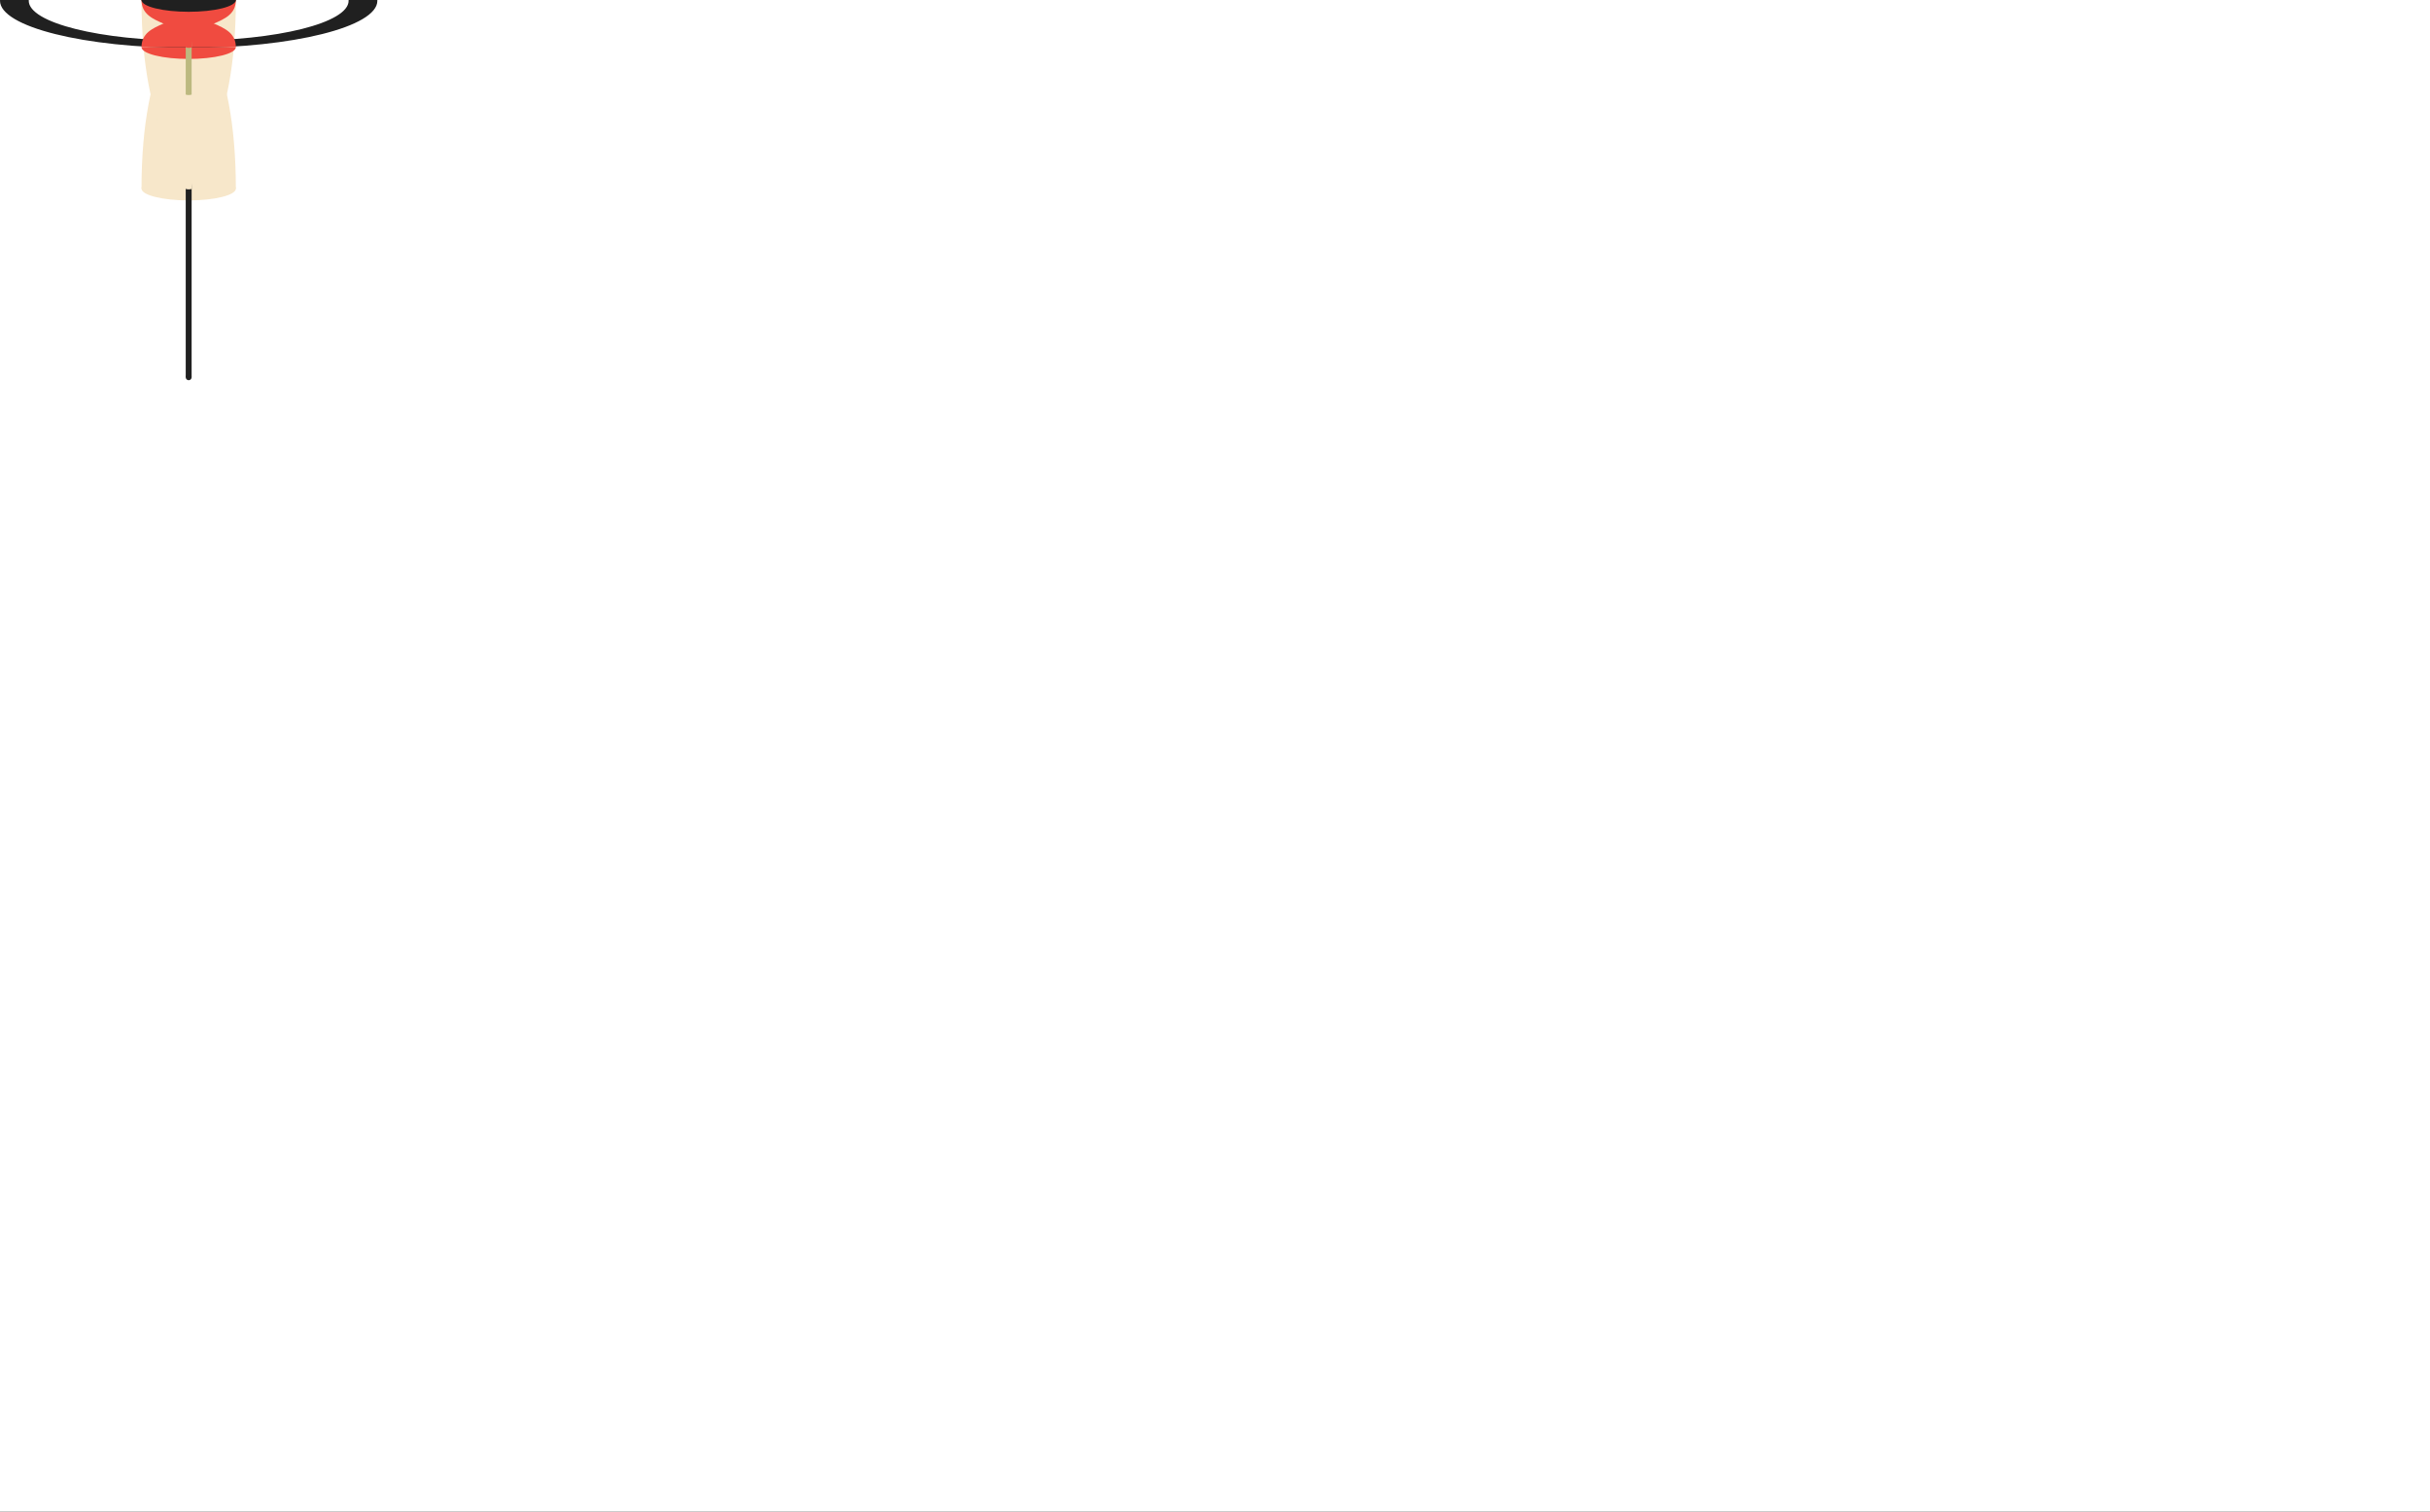
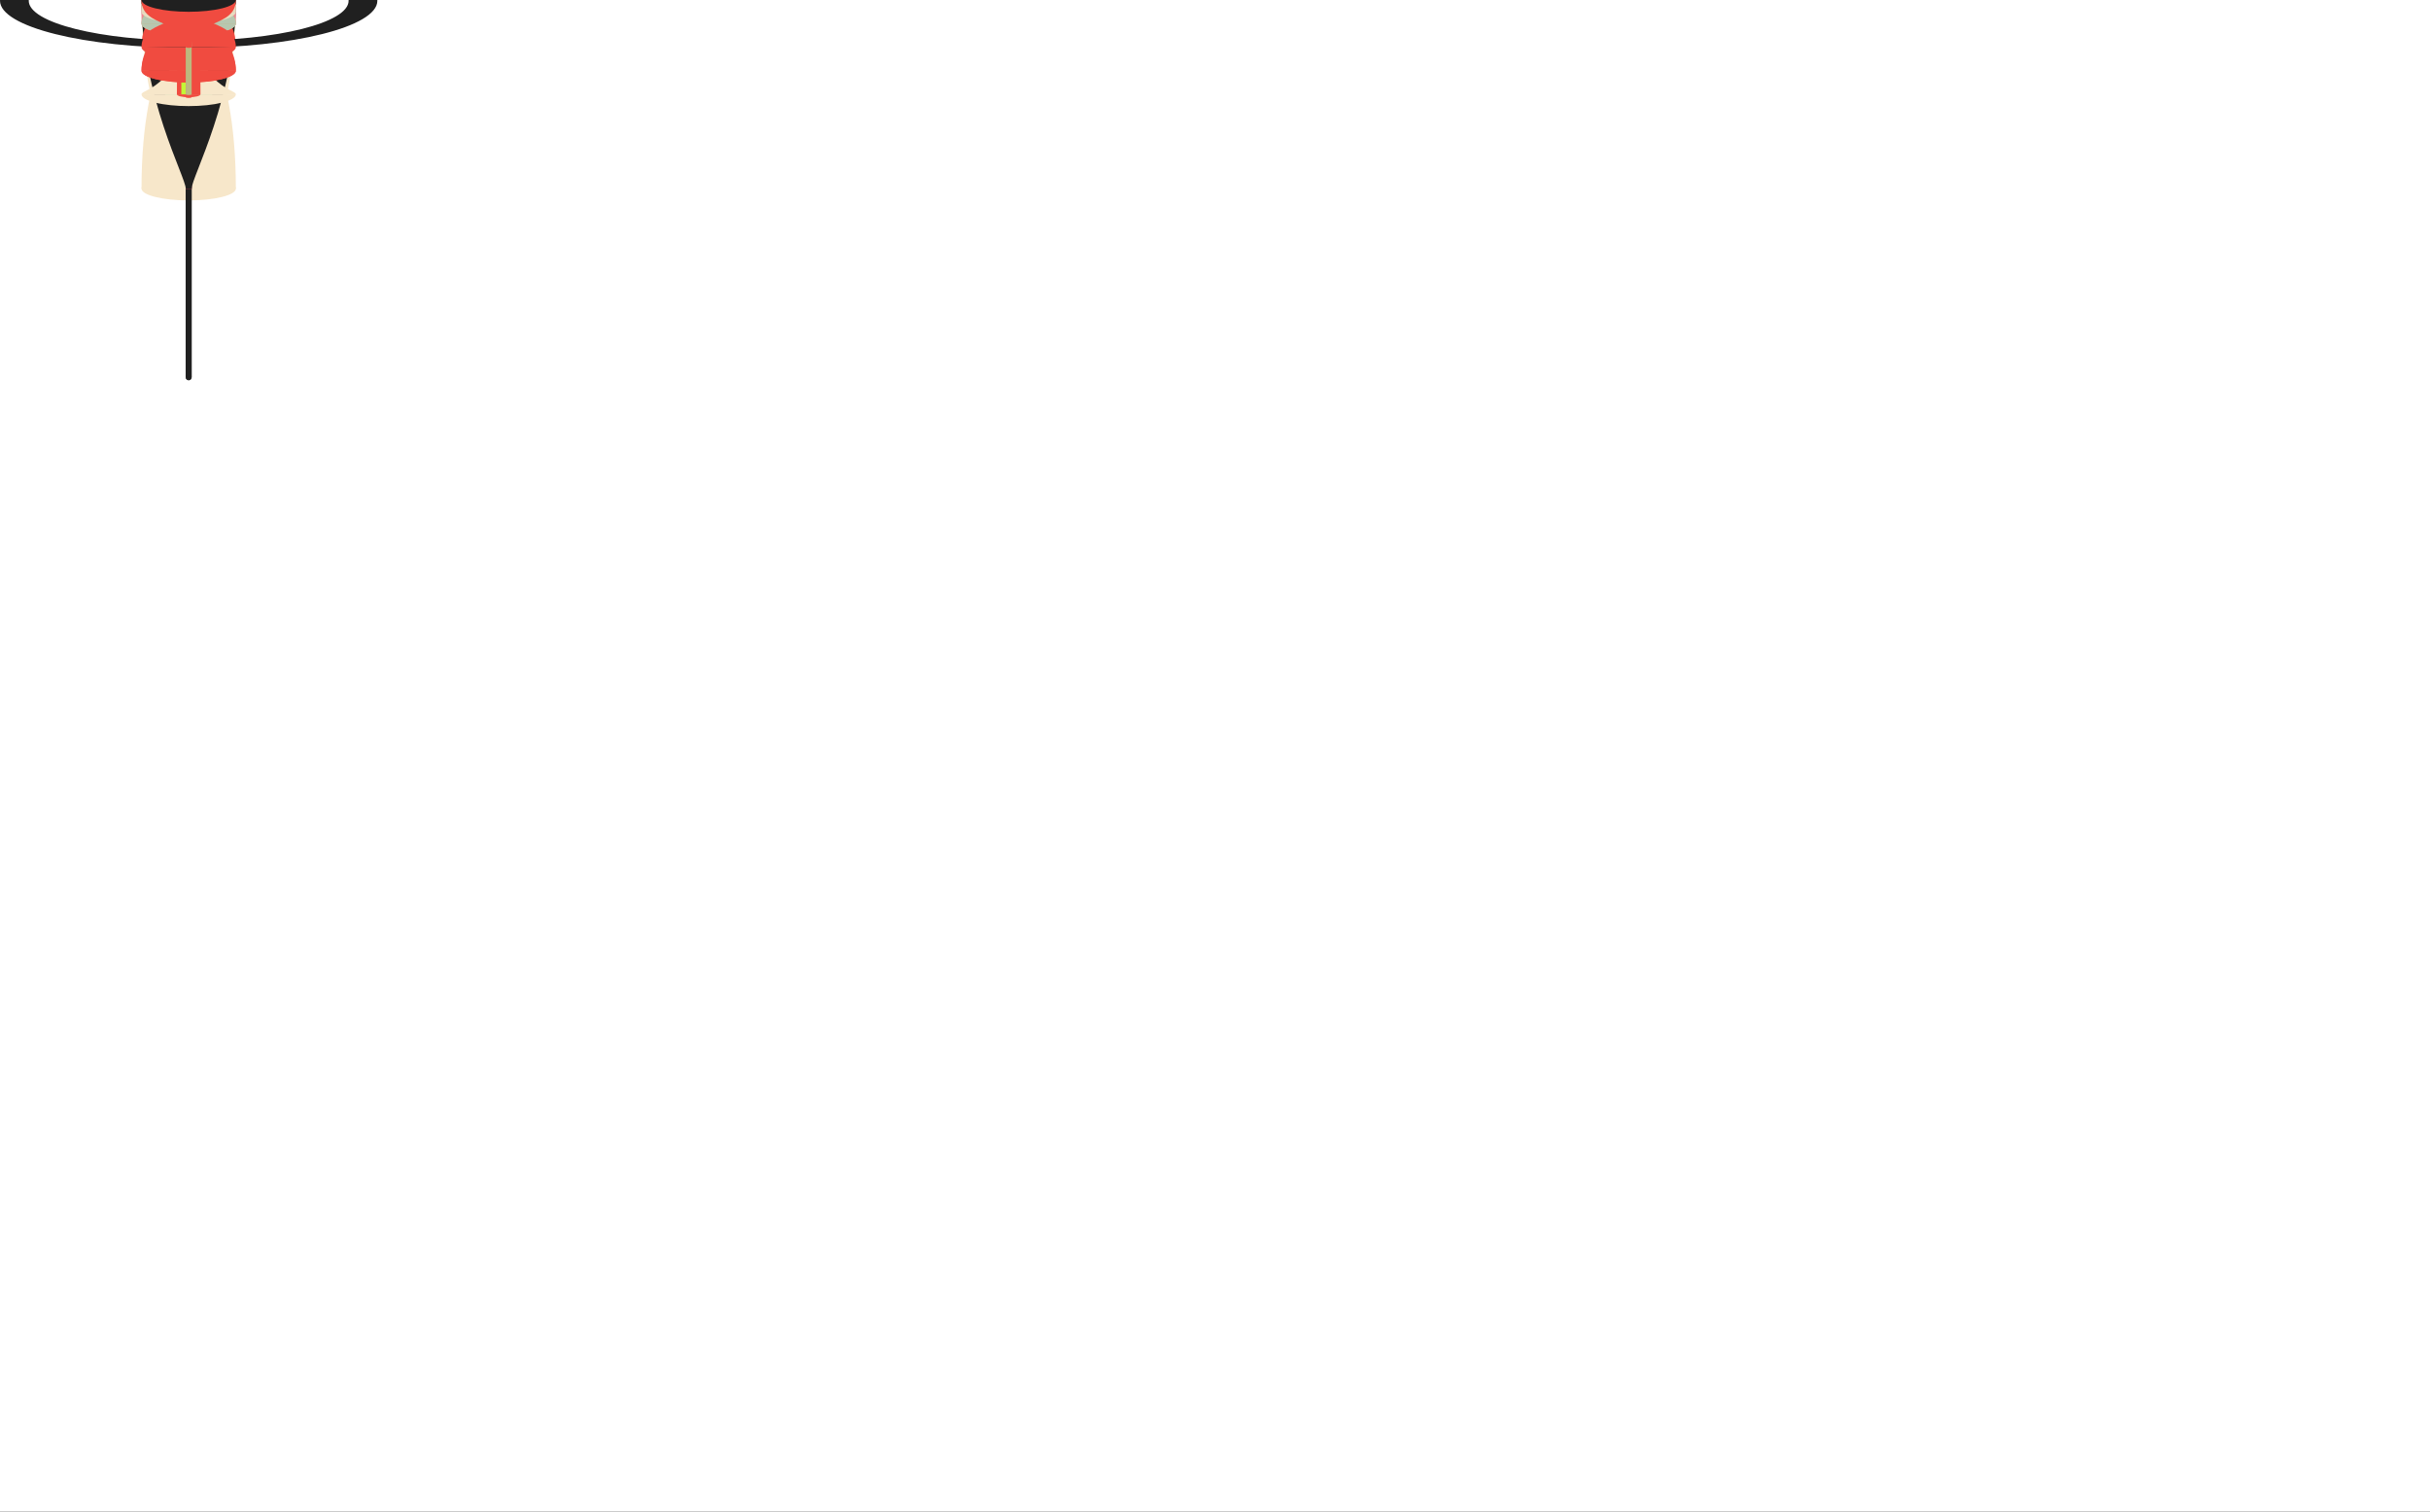
<svg xmlns="http://www.w3.org/2000/svg" width="3297" height="2051" viewBox="0 0 3297 2051" fill="none">
  <rect width="3297" height="2051" fill="black" />
  <g id="floatParts" clip-path="url(#clip0)">
    <rect width="3297" height="2051" fill="white" />
    <g id="p-256-8-128">
      <path id="Vector 15" d="M192 256C192 72.258 252 28.16 252 0H260C260 25.6 320 72.258 320 256H192Z" fill="#F7E7CA" />
      <ellipse id="Ellipse 29" rx="64" ry="16" transform="matrix(1 0 0 -1 256 256)" fill="#F7E7CA" />
      <ellipse id="Ellipse 30" rx="4" ry="1" transform="matrix(1 0 0 -1 256 0)" fill="#202020" />
    </g>
    <g id="p-512-8-">
      <rect id="Rectangle 24" x="252" width="8" height="512" fill="#202020" />
      <circle id="Ellipse 31" cx="256" cy="512" r="4" fill="#202020" />
      <ellipse id="Ellipse 32" cx="256" rx="4" ry="1" fill="#F04B40" />
    </g>
    <g id="p-256-128-8">
      <ellipse id="Ellipse 30_2" cx="256" cy="256" rx="4" ry="1" fill="#F7E7CA" />
      <path id="Vector 15_2" d="M192 0C192 183.742 252 227.84 252 256H260C260 230.4 320 183.742 320 0H192Z" fill="#F7E7CA" />
      <ellipse id="Ellipse 29_2" cx="256" rx="64" ry="16" fill="#202020" />
    </g>
+     <g id="p-512-8-0">
+       <rect id="Rectangle 28" x="252" y="6.10352e-05" width="8" height="512" fill="#202020" />
+       <path id="Ellipse 36" d="M260 6.10352e-05C260 -0.265 259.579 -0.52 258.828 -0.707C258.078 -0.895 257.061 -1 256 -1C254.939 -1 253.922 -0.895 253.172 -0.707C252.421 -0.52 252 -0.265 252 6.08563e-05L260 6.10352e-05Z" fill="#202020" />
+       <path id="Ellipse 42" d="M252 512C252 513.061 252.421 514.078 253.172 514.828C253.922 515.579 254.939 516 256 516C257.061 516 258.078 515.579 258.828 514.828C259.579 514.078 260 513.061 260 512L252 512Z" fill="#202020" />
+     </g>
+     <g id="p-256-8-0">
+       <rect id="Rectangle 27" x="252" y="6.10352e-05" width="8" height="256" fill="#202020" />
+       <path id="Ellipse 35" d="M260 6.10352e-05C260 -0.265 259.579 -0.52 258.828 -0.707C258.078 -0.895 257.061 -1 256 -1C254.939 -1 253.922 -0.895 253.172 -0.707C252.421 -0.52 252 -0.265 252 6.08563e-05L260 6.10352e-05Z" fill="#202020" />
+       <path id="Ellipse 41" d="M252 256C252 257.061 252.421 258.078 253.172 258.828C253.922 259.579 254.939 260 256 260C257.061 260 258.078 259.579 258.828 258.828C259.579 258.078 260 257.061 260 256L252 256Z" fill="#202020" />
+     </g>
+     <g id="p-256-8-8">
+       <path id="Ellipse 83" d="M260 256C260 256.265 259.579 256.52 258.828 256.707C258.078 256.895 257.061 257 256 257C254.939 257 253.922 256.895 253.172 256.707C252.421 256.52 252 256.265 252 256L260 256Z" fill="#FC4465" />
+       <path id="Ellipse 82" d="M252 6.03358e-05C252 -0.265 252.421 -0.52 253.172 -0.707C253.922 -0.895 254.939 -1 256 -1C257.061 -1 258.078 -0.895 258.828 -0.707C259.579 -0.52 260 -0.265 260 6.08842e-05L252 6.03358e-05Z" fill="#FC4465" />
+       <rect id="Rectangle 51" x="252" y="6.10352e-05" width="8" height="256" fill="#FC4465" />
+     </g>
+     <g id="P-256-128-8">
+       <path id="Ellipse 64" d="M192 2.74648e-05C192 -4.243 198.743 -8.313 210.745 -11.314C222.748 -14.314 239.026 -16 256 -16C272.974 -16 289.253 -14.314 301.255 -11.314C313.257 -8.313 320 -4.243 320 5.86192e-05L192 2.74648e-05Z" fill="#202020" />
+       <path id="Ellipse 65" d="M260 256C260 256.265 259.579 256.52 258.828 256.707C258.078 256.895 257.061 257 256 257C254.939 257 253.922 256.895 253.172 256.707C252.421 256.52 252 256.265 252 256L260 256Z" fill="#202020" />
+       <path id="Vector 17" d="M320 3.05176e-05C320 132 260 240 260 256L252 256C252 240 192 132.5 192 -3.05277e-06L320 3.05176e-05Z" fill="#202020" />
+     </g>
+     <g id="p-128-128-32">
+       <path id="Ellipse 80" d="M192 7.22253e-05C192 -4.243 198.743 -8.313 210.745 -11.314C222.747 -14.314 239.026 -16 256 -16C272.974 -16 289.252 -14.314 301.255 -11.314C313.257 -8.313 320 -4.243 320 5.86192e-05L192 7.22253e-05Z" fill="#B7C7B0" />
+       <path id="Ellipse 81" d="M272 128C272 129.061 270.314 130.078 267.314 130.828C264.313 131.579 260.243 132 256 132C251.757 132 247.687 131.579 244.686 130.828C241.686 130.078 240 129.061 240 128L272 128Z" fill="#B7C7B0" />
+       <path id="Vector 21" d="M272 128C272 96 320 48 320 4.57764e-05L192 5.69665e-05C192 48 240 96 240 128L272 128Z" fill="#B7C7B0" />
+     </g>
+     <g id="p-128-128-8">
+       <path id="Ellipse 81_2" d="M260 128C260 128.265 259.579 128.52 258.828 128.707C258.078 128.895 257.061 129 256 129C254.939 129 253.922 128.895 253.172 128.707C252.421 128.52 252 128.265 252 128L260 128Z" fill="#F7E7CA" />
+       <path id="Ellipse 80_2" d="M192 4.9845e-05C192 -4.243 198.743 -8.313 210.745 -11.314C222.747 -14.314 239.026 -16 256 -16C272.974 -16 289.253 -14.314 301.255 -11.314C313.257 -8.313 320 -4.243 320 5.86192e-05L192 4.9845e-05Z" fill="#F7E7CA" />
+       <path id="Vector 3" d="M192 6.10352e-05C192 58.641 252 82.207 252 128H260C260 82.207 320 59.271 320 6.10352e-05H192Z" fill="#F7E7CA" />
+     </g>
+     <g id="p-128-64-32">
+       <path id="Ellipse 70" d="M224 5.54401e-05C224 -2.122 227.371 -4.157 233.373 -5.657C239.374 -7.157 247.513 -8 256 -8C264.487 -8 272.626 -7.157 278.627 -5.657C284.629 -4.157 288 -2.122 288 5.98272e-05L224 5.54401e-05Z" fill="#6FCF97" />
+       <path id="Ellipse 81_3" d="M272 128C272 129.061 270.314 130.078 267.314 130.828C264.313 131.579 260.243 132 256 132C251.757 132 247.687 131.579 244.686 130.828C241.686 130.078 240 129.061 240 128L272 128Z" fill="#6FCF97" />
+       <path id="Vector 20" d="M264 68C264 100 272 112 272 128L240 128C240 112 248 100 248 68C248 36 224 16 224 2.49225e-05L288 3.05176e-05C288 16 264 36 264 68Z" fill="#6FCF97" />
+     </g>
+     <g id="p-128-32-64">
+       <path id="Ellipse 70_2" d="M288 128C288 130.122 284.629 132.157 278.627 133.657C272.626 135.157 264.487 136 256 136C247.513 136 239.374 135.157 233.373 133.657C227.371 132.157 224 130.122 224 128L288 128Z" fill="#6FCF97" />
+       <path id="Ellipse 81_4" d="M240 5.82376e-05C240 -1.061 241.686 -2.078 244.686 -2.828C247.687 -3.579 251.757 -4 256 -4C260.243 -4 264.313 -3.579 267.314 -2.828C270.314 -2.078 272 -1.061 272 6.04312e-05L240 5.82376e-05Z" fill="#6FCF97" />
+       <path id="Vector 20_2" d="M248 60C248 28 240 16 240 6.10352e-05H272C272 16 264 28 264 60C264 92 288 112 288 128H224C224 112 248 92 248 60Z" fill="#6FCF97" />
+     </g>
+     <g id="p-64-64-8">
+       <path id="Ellipse 81_5" d="M260 64C260 64.265 259.579 64.52 258.828 64.707C258.078 64.895 257.061 65 256 65C254.939 65 253.922 64.895 253.172 64.707C252.421 64.52 252 64.265 252 64L260 64Z" fill="#F04B40" />
+       <path id="Ellipse 80_3" d="M224 5.54401e-05C224 -2.122 227.371 -4.157 233.373 -5.657C239.374 -7.157 247.513 -8 256 -8C264.487 -8 272.626 -7.157 278.627 -5.657C284.629 -4.157 288 -2.122 288 5.98272e-05L224 5.54401e-05Z" fill="#F04B40" />
+       <path id="Vector 19" d="M252 64C252 32 224 56 224 6.10352e-05H288C288 56 260 32 260 64H252Z" fill="#F04B40" />
+     </g>
+     <g id="p-128-32-8">
+       <path id="Ellipse 81_6" d="M260 128C260 128.265 259.579 128.52 258.828 128.707C258.078 128.895 257.061 129 256 129C254.939 129 253.922 128.895 253.172 128.707C252.421 128.52 252 128.265 252 128L260 128Z" fill="#F04B40" />
+       <path id="Ellipse 80_4" d="M240 5.82376e-05C240 -1.061 241.686 -2.078 244.686 -2.828C247.687 -3.579 251.757 -4 256 -4C260.243 -4 264.313 -3.579 267.314 -2.828C270.314 -2.078 272 -1.061 272 6.04312e-05L240 5.82376e-05Z" fill="#F04B40" />
+       <path id="Vector 19_2" d="M252 128C252 64 240 128 240 6.10352e-05H272C272 128 260 64 260 128H252Z" fill="#F04B40" />
+     </g>
+     <g id="p-128-8-128">
+       <path id="Ellipse 64_2" d="M320 128C320 132.244 313.257 136.313 301.255 139.314C289.253 142.314 272.974 144 256 144C239.026 144 222.747 142.314 210.745 139.314C198.743 136.313 192 132.244 192 128L320 128Z" fill="#F7E7CA" />
+       <path id="Ellipse 65_2" d="M252 6.03358e-05C252 -0.265 252.421 -0.52 253.172 -0.707C253.922 -0.895 254.939 -1 256 -1C257.061 -1 258.078 -0.895 258.828 -0.707C259.579 -0.52 260 -0.265 260 6.08842e-05L252 6.03358e-05Z" fill="#F7E7CA" />
+       <path id="Vector 17_2" d="M192 128C192 120 252 120 252 6.10352e-05H260C260 120 320 120 320 128H192Z" fill="#F7E7CA" />
+     </g>
+     <g id="p-128-8-32">
+       <path id="Ellipse 82_2" d="M252 6.03358e-05C252 -0.265 252.421 -0.52 253.172 -0.707C253.922 -0.895 254.939 -1 256 -1C257.061 -1 258.078 -0.895 258.828 -0.707C259.579 -0.52 260 -0.265 260 6.08842e-05L252 6.03358e-05Z" fill="#F04B40" />
+       <path id="Ellipse 83_2" d="M272 128C272 129.061 270.314 130.078 267.314 130.828C264.313 131.579 260.243 132 256 132C251.757 132 247.687 131.579 244.686 130.828C241.686 130.078 240 129.061 240 128L272 128Z" fill="#F04B40" />
+       <path id="Vector 20_3" d="M260 5.99861e-05C260 64 272 6.10352e-05 272 128L240 128C240 5.82376e-05 252 64 252 5.92867e-05L260 5.99861e-05Z" fill="#F04B40" />
+     </g>
+     <g id="p-128-8-8">
+       <path id="Ellipse 80_5" d="M252 6.03358e-05C252 -0.265 252.421 -0.52 253.172 -0.707C253.922 -0.895 254.939 -1 256 -1C257.061 -1 258.078 -0.895 258.828 -0.707C259.579 -0.52 260 -0.265 260 6.08842e-05L252 6.03358e-05Z" fill="#C4F536" />
+       <rect id="Rectangle 10" x="246" y="6.10352e-05" width="8" height="128" fill="#C4F536" />
+       <path id="Ellipse 75" d="M260 128C260 128.265 259.579 128.52 258.828 128.707C258.078 128.895 257.061 129 256 129C254.939 129 253.922 128.895 253.172 128.707C252.421 128.52 252 128.265 252 128L260 128Z" fill="#C4F536" />
+     </g>
+     <g id="p-32-128-64">
+       <path id="Ellipse 81_7" d="M288 64C288 66.122 284.629 68.157 278.627 69.657C272.626 71.157 264.487 72 256 72C247.513 72 239.374 71.157 233.373 69.657C227.371 68.157 224 66.122 224 64L288 64Z" fill="#BCB97F" />
+       <path id="Ellipse 80_6" d="M192 4.9845e-05C192 -4.243 198.743 -8.313 210.745 -11.314C222.747 -14.314 239.026 -16 256 -16C272.974 -16 289.253 -14.314 301.255 -11.314C313.257 -8.313 320 -4.243 320 5.86192e-05L192 4.9845e-05Z" fill="#BCB97F" />
+       <path id="Vector 21_2" d="M288 64C288 44.8 320 44.8 320 7.24792e-05L192 6.12891e-05C192 44.8 224 44.8 224 64L288 64Z" fill="#BCB97F" />
+     </g>
+     <g id="p-64-64-32">
+       <path id="Ellipse 81_8" d="M272 64C272 65.061 270.314 66.078 267.314 66.829C264.313 67.579 260.243 68 256 68C251.757 68 247.687 67.579 244.686 66.829C241.686 66.078 240 65.061 240 64L272 64Z" fill="#F2994A" />
+       <path id="Ellipse 80_7" d="M224 5.54401e-05C224 -2.122 227.371 -4.157 233.373 -5.657C239.374 -7.157 247.513 -8 256 -8C264.487 -8 272.626 -7.157 278.627 -5.657C284.629 -4.157 288 -2.122 288 5.98272e-05L224 5.54401e-05Z" fill="#F2994A" />
+       <path id="Vector 23" d="M288 6.10352e-05L272 64H240L224 6.10352e-05H288Z" fill="#F2994A" />
+     </g>
+     <g id="p-64-32-32">
+       <path id="Ellipse 80_8" d="M272 64C272 65.061 270.314 66.078 267.314 66.829C264.313 67.579 260.243 68 256 68C251.757 68 247.687 67.579 244.686 66.829C241.686 66.078 240 65.061 240 64L272 64Z" fill="#187169" />
+       <path id="Ellipse 81_9" d="M240 5.82376e-05C240 -1.061 241.686 -2.078 244.686 -2.828C247.687 -3.579 251.757 -4 256 -4C260.243 -4 264.313 -3.579 267.314 -2.828C270.314 -2.078 272 -1.061 272 6.04312e-05L240 5.82376e-05Z" fill="#187169" />
+       <rect id="Rectangle 45" x="240" y="6.10352e-05" width="32" height="64" fill="#187169" />
+     </g>
+     <g id="p-64-8-32">
+       <path id="Ellipse 81_10" d="M272 64C272 65.061 270.314 66.078 267.314 66.829C264.313 67.579 260.243 68 256 68C251.757 68 247.687 67.579 244.686 66.829C241.686 66.078 240 65.061 240 64L272 64Z" fill="#F7E7CA" />
+       <path id="Ellipse 80_9" d="M252 6.03358e-05C252 -0.265 252.421 -0.52 253.172 -0.707C253.922 -0.895 254.939 -1 256 -1C257.061 -1 258.078 -0.895 258.828 -0.707C259.579 -0.52 260 -0.265 260 6.08842e-05L252 6.03358e-05Z" fill="#F7E7CA" />
+       <path id="Vector 22" d="M240 64C240 32 252 32 252 6.10352e-05H260C260 32 272 32 272 64H240Z" fill="#F7E7CA" />
+     </g>
+     <g id="p-62-128-8">
+       <path id="Ellipse 50" d="M192 4.9845e-05C192 -4.243 198.743 -8.313 210.745 -11.314C222.747 -14.314 239.026 -16 256 -16C272.974 -16 289.253 -14.314 301.255 -11.314C313.257 -8.313 320 -4.243 320 5.86192e-05L192 4.9845e-05Z" fill="#E0E0E0" />
+       <path id="Ellipse 51" d="M192 4.9845e-05C192 8.405 193.655 16.727 196.872 24.492C200.088 32.257 204.802 39.312 210.745 45.255C216.688 51.198 223.743 55.912 231.508 59.128C239.273 62.345 247.595 64 256 64C264.405 64 272.727 62.345 280.492 59.128C288.257 55.912 295.312 51.198 301.255 45.255C307.198 39.312 311.912 32.257 315.128 24.492C318.345 16.727 320 8.405 320 5.34058e-05L192 4.9845e-05Z" fill="#E0E0E0" />
+       <g id="284">
+         <ellipse id="Ellipse 2" rx="4" ry="1" transform="matrix(-1 -8.74228e-08 -8.74228e-08 1 256 62.0001)" fill="#E0E0E0" />
+       </g>
+     </g>
+     <g id="p-62-8-128">
+       <path id="Ellipse 2_2" d="M320 62C320 66.243 313.257 70.313 301.255 73.314C289.253 76.314 272.974 78 256 78C239.026 78 222.747 76.314 210.745 73.314C198.743 70.313 192 66.243 192 62L320 62Z" fill="#F04B40" />
+       <path id="Ellipse 49" d="M320 62C320 53.596 318.345 45.273 315.128 37.508C311.912 29.744 307.198 22.688 301.255 16.745C295.312 10.802 288.257 6.088 280.492 2.872C272.727 -0.345 264.405 -2 256 -2C247.595 -2 239.273 -0.345 231.508 2.872C223.743 6.088 216.688 10.802 210.745 16.745C204.802 22.688 200.088 29.744 196.872 37.508C193.655 45.273 192 53.596 192 62L320 62Z" fill="#F04B40" />
+       <g id="269">
+         <ellipse id="Ellipse 2_3" rx="4" ry="1" transform="matrix(1 0 0 -1 256 6.10352e-05)" fill="#F04B40" />
+       </g>
+     </g>
+     <g id="p-32-256-256">
+       <path id="Ellipse 81_11" d="M320 32C320 36.243 313.257 40.313 301.255 43.314C289.253 46.314 272.974 48 256 48C239.026 48 222.747 46.314 210.745 43.314C198.743 40.313 192 36.243 192 32L320 32Z" fill="#EF8996" />
+       <path id="Ellipse 80_10" d="M192 4.9845e-05C192 -4.243 198.743 -8.313 210.745 -11.314C222.747 -14.314 239.026 -16 256 -16C272.974 -16 289.253 -14.314 301.255 -11.314C313.257 -8.313 320 -4.243 320 5.86192e-05L192 4.9845e-05Z" fill="#EF8996" />
+       <rect id="Rectangle 48" x="192" y="6.10352e-05" width="128" height="32" fill="#EF8996" />
+     </g>
+     <g id="p-32-64-128">
+       <path id="Ellipse 81_12" d="M224 5.54401e-05C224 -2.122 227.371 -4.157 233.373 -5.657C239.374 -7.157 247.513 -8 256 -8C264.487 -8 272.626 -7.157 278.627 -5.657C284.629 -4.157 288 -2.122 288 5.98272e-05L224 5.54401e-05Z" fill="#BCB97F" />
+       <path id="Ellipse 80_11" d="M320 32C320 36.243 313.257 40.313 301.255 43.314C289.253 46.314 272.974 48 256 48C239.026 48 222.747 46.314 210.745 43.314C198.743 40.313 192 36.243 192 32L320 32Z" fill="#BCB97F" />
+       <path id="Vector 21_3" d="M224 6.10352e-05C224 9.6 192 9.6 192 32H320C320 9.6 288 9.6 288 6.10352e-05H224Z" fill="#BCB97F" />
+     </g>
+     <g id="p-32-64-64">
+       <path id="Ellipse 82_3" d="M288 32C288 34.122 284.629 36.157 278.627 37.657C272.626 39.157 264.487 40 256 40C247.513 40 239.374 39.157 233.373 37.657C227.371 36.157 224 34.122 224 32L288 32Z" fill="#EBAC5B" />
+       <path id="Ellipse 80_12" d="M224 5.54401e-05C224 -2.122 227.371 -4.157 233.373 -5.657C239.374 -7.157 247.513 -8 256 -8C264.487 -8 272.626 -7.157 278.627 -5.657C284.629 -4.157 288 -2.122 288 5.98272e-05L224 5.54401e-05Z" fill="#EBAC5B" />
+       <rect id="Rectangle 50" x="224" y="6.10352e-05" width="64" height="32" fill="#EBAC5B" />
+     </g>
+     <g id="p-32-32-128">
+       <path id="Ellipse 80_13" d="M320 32C320 36.243 313.257 40.313 301.255 43.314C289.253 46.314 272.974 48 256 48C239.026 48 222.747 46.314 210.745 43.314C198.743 40.313 192 36.243 192 32L320 32Z" fill="#B7C7B0" />
+       <path id="Ellipse 81_13" d="M240 5.82376e-05C240 -1.061 241.686 -2.078 244.686 -2.828C247.687 -3.579 251.757 -4 256 -4C260.243 -4 264.313 -3.579 267.314 -2.828C270.314 -2.078 272 -1.061 272 6.04312e-05L240 5.82376e-05Z" fill="#B7C7B0" />
+       <path id="Vector 21_4" d="M240 6.10352e-05C240 16 192 6 192 32H320C320 6 272 16 272 6.10352e-05H240Z" fill="#B7C7B0" />
+     </g>
+     <g id="p-32-32-32">
+       <path id="Ellipse 80_14" d="M272 32C272 33.061 270.314 34.078 267.314 34.828C264.313 35.579 260.243 36 256 36C251.757 36 247.687 35.579 244.686 34.828C241.686 34.078 240 33.061 240 32L272 32Z" fill="#8E4D3C" />
+       <path id="Ellipse 81_14" d="M240 5.82376e-05C240 -1.061 241.686 -2.078 244.686 -2.828C247.687 -3.579 251.757 -4 256 -4C260.243 -4 264.313 -3.579 267.314 -2.828C270.314 -2.078 272 -1.061 272 6.04312e-05L240 5.82376e-05Z" fill="#8E4D3C" />
+       <rect id="Rectangle 46" x="240" y="6.10352e-05" width="32" height="32" fill="#8E4D3C" />
+     </g>
+     <g id="p-32-8-64">
+       <path id="Ellipse 81_15" d="M288 32C288 34.122 284.629 36.157 278.627 37.657C272.626 39.157 264.487 40 256 40C247.513 40 239.374 39.157 233.373 37.657C227.371 36.157 224 34.122 224 32L288 32Z" fill="#F04B40" />
+       <path id="Ellipse 80_15" d="M252 6.03358e-05C252 -0.265 252.421 -0.52 253.172 -0.707C253.922 -0.895 254.939 -1 256 -1C257.061 -1 258.078 -0.895 258.828 -0.707C259.579 -0.52 260 -0.265 260 6.08842e-05L252 6.03358e-05Z" fill="#F04B40" />
+       <path id="Vector 8" d="M224 32C224 16.906 252 9.057 251.999 6.10352e-05H259.999C259.999 9.057 288 16.906 288 32H224Z" fill="#F04B40" />
+     </g>
+     <g id="p-16-256-256">
+       <path id="Ellipse 82_4" d="M320 16C320 20.244 313.257 24.313 301.255 27.314C289.253 30.314 272.974 32 256 32C239.026 32 222.747 30.314 210.745 27.314C198.743 24.313 192 20.244 192 16L320 16Z" fill="#E6DDC0" />
+       <path id="Ellipse 83_3" d="M192 4.9845e-05C192 -4.243 198.743 -8.313 210.745 -11.314C222.747 -14.314 239.026 -16 256 -16C272.974 -16 289.253 -14.314 301.255 -11.314C313.257 -8.313 320 -4.243 320 5.86192e-05L192 4.9845e-05Z" fill="#E6DDC0" />
+       <rect id="Rectangle 49" x="192" y="6.10352e-05" width="128" height="16" fill="#E6DDC0" />
+     </g>
+     <g id="p-16-64-64">
+       <path id="Ellipse 73" d="M288 16C288 18.122 284.629 20.157 278.627 21.657C272.626 23.157 264.487 24 256 24C247.513 24 239.374 23.157 233.373 21.657C227.371 20.157 224 18.122 224 16L288 16Z" fill="#C4F536" />
+       <path id="Ellipse 80_16" d="M224 5.54401e-05C224 -2.122 227.371 -4.157 233.373 -5.657C239.374 -7.157 247.513 -8 256 -8C264.487 -8 272.626 -7.157 278.627 -5.657C284.629 -4.157 288 -2.122 288 5.98272e-05L224 5.54401e-05Z" fill="#C4F536" />
+       <rect id="Rectangle 47" x="224" y="6.10352e-05" width="64" height="16" fill="#C4F536" />
+     </g>
+     <g id="p-16-0-32">
+       <path id="Ellipse 69" d="M272 16C272 11.757 270.314 7.687 267.314 4.686C264.313 1.686 260.243 6.13555e-05 256 6.10352e-05C251.757 6.07148e-05 247.687 1.686 244.686 4.686C241.686 7.687 240 11.757 240 16L272 16Z" fill="#F04B40" />
+       <path id="Ellipse 71" d="M272 16C272 17.061 270.314 18.078 267.314 18.828C264.313 19.579 260.243 20 256 20C251.757 20 247.687 19.579 244.686 18.828C241.686 18.078 240 17.061 240 16L272 16Z" fill="#F04B40" />
+     </g>
+     <g id="p-4-128-128">
+       <rect id="Rectangle 33" x="192" y="6.10352e-05" width="128" height="4" fill="#202020" />
+       <path id="Ellipse 59" d="M320 4C320 8.244 313.257 12.313 301.255 15.314C289.253 18.314 272.974 20 256 20C239.026 20 222.747 18.314 210.745 15.314C198.743 12.313 192 8.244 192 4L320 4Z" fill="#202020" />
+       <path id="Ellipse 60" d="M192 4.9845e-05C192 -4.243 198.743 -8.313 210.745 -11.314C222.747 -14.314 239.026 -16 256 -16C272.974 -16 289.253 -14.314 301.255 -11.314C313.257 -8.313 320 -4.243 320 5.86192e-05L192 4.9845e-05Z" fill="#202020" />
+     </g>
+     <g id="p-4-64-64">
+       <path id="Ellipse 68" d="M288 4C288 6.122 284.629 8.157 278.627 9.657C272.626 11.157 264.487 12 256 12C247.513 12 239.374 11.157 233.373 9.657C227.371 8.157 224 6.122 224 4L288 4Z" fill="#202020" />
+       <path id="Ellipse 67" d="M224 5.54401e-05C224 -2.122 227.371 -4.157 233.373 -5.657C239.374 -7.157 247.513 -8 256 -8C264.487 -8 272.626 -7.157 278.627 -5.657C284.629 -4.157 288 -2.122 288 5.98272e-05L224 5.54401e-05Z" fill="#202020" />
+       <rect id="Rectangle 34" x="224" y="6.10352e-05" width="64" height="4" fill="#202020" />
+     </g>
+     <g id="p-4-32-32">
+       <path id="Ellipse 66" d="M272 4C272 5.061 270.314 6.078 267.314 6.828C264.313 7.579 260.243 8 256 8C251.757 8 247.687 7.579 244.686 6.828C241.686 6.078 240 5.061 240 4L272 4Z" fill="#202020" />
+       <path id="Ellipse 65_3" d="M240 5.82376e-05C240 -1.061 241.686 -2.078 244.686 -2.828C247.687 -3.579 251.757 -4 256 -4C260.243 -4 264.313 -3.579 267.314 -2.828C270.314 -2.078 272 -1.061 272 6.04312e-05L240 5.82376e-05Z" fill="#202020" />
+       <rect id="Rectangle 35" x="240" y="6.10352e-05" width="32" height="4" fill="#202020" />
+     </g>
+     <g id="p-4-8-8">
+       <path id="Ellipse 64_3" d="M260 4C260 4.265 259.579 4.52 258.828 4.707C258.078 4.895 257.061 5 256 5C254.939 5 253.922 4.895 253.172 4.707C252.421 4.52 252 4.265 252 4L260 4Z" fill="#202020" />
+       <path id="Ellipse 63" d="M252 6.03358e-05C252 -0.265 252.421 -0.52 253.172 -0.707C253.922 -0.895 254.939 -1 256 -1C257.061 -1 258.078 -0.895 258.828 -0.707C259.579 -0.52 260 -0.265 260 6.08842e-05L252 6.03358e-05Z" fill="#202020" />
+       <rect id="Rectangle 36" x="252" y="6.10352e-05" width="8" height="4" fill="#202020" />
+     </g>
+     <g id="p-132-0-8">
+       <rect id="Rectangle 26" x="260" y="132" width="8" height="128" transform="rotate(-180 260 132)" fill="#F04B40" />
+       <path id="Ellipse 34" d="M252 132C252 132.265 252.421 132.52 253.172 132.707C253.922 132.895 254.939 133 256 133C257.061 133 258.078 132.895 258.828 132.707C259.579 132.52 260 132.265 260 132L252 132Z" fill="#F04B40" />
+       <path id="Ellipse 40" d="M260 4C260 2.939 259.579 1.922 258.828 1.172C258.078 0.421 257.061 6.19445e-05 256 6.14007e-05C254.939 6.08569e-05 253.922 0.421 253.172 1.172C252.421 1.922 252 2.939 252 4L260 4Z" fill="#F04B40" />
+     </g>
+     <g id="p-80-0-8">
+       <path id="Ellipse 8" d="M260 80C260 80.131 259.897 80.261 259.696 80.383C259.494 80.504 259.2 80.614 258.828 80.707C258.457 80.8 258.016 80.874 257.531 80.924C257.045 80.974 256.525 81 256 81C255.475 81 254.955 80.974 254.469 80.924C253.984 80.874 253.543 80.8 253.172 80.707C252.8 80.614 252.506 80.504 252.304 80.383C252.103 80.261 252 80.131 252 80L256 80H260Z" fill="#F04B40" />
+       <path id="Vector 10" d="M240 33.803C240 14.648 247 6.10352e-05 256 6.10352e-05C265 6.10352e-05 272 14.648 272 33.803C272 72.471 260 76.235 260 80H252C252 76.235 240 72 240 33.803Z" fill="#F04B40" />
+     </g>
+     <g id="p-36-0-8">
+       <rect id="Rectangle 24_2" x="260" y="36" width="8" height="32" transform="rotate(-180 260 36.0001)" fill="#F04B40" />
+       <path id="Ellipse 32_2" d="M252 36C252 36.265 252.421 36.52 253.172 36.707C253.922 36.895 254.939 37 256 37C257.061 37 258.078 36.895 258.828 36.707C259.579 36.52 260 36.265 260 36L252 36Z" fill="#F04B40" />
+       <path id="Ellipse 38" d="M260 4C260 2.939 259.579 1.922 258.828 1.172C258.078 0.421 257.061 6.19445e-05 256 6.14007e-05C254.939 6.08569e-05 253.922 0.421 253.172 1.172C252.421 1.922 252 2.939 252 4L260 4Z" fill="#F04B40" />
+     </g>
+     <g id="p-96-8-128">
+       <path id="Ellipse 82_5" d="M320 96C320 100.243 313.257 104.313 301.255 107.314C289.253 110.314 272.974 112 256 112C239.026 112 222.747 110.314 210.745 107.314C198.743 104.313 192 100.243 192 96L320 96Z" fill="#F04B40" />
+       <path id="Vector 2" d="M192 96C192 49.5 252 42 252 0H260C260 42 320 49.5 320 96H192Z" fill="#F04B40" />
+     </g>
+     <g id="p-96-32-128">
+       <path id="Ellipse 83_4" d="M320 96C320 100.243 313.257 104.313 301.255 107.314C289.253 110.314 272.974 112 256 112C239.026 112 222.747 110.314 210.745 107.314C198.743 104.313 192 100.243 192 96L320 96Z" fill="#F04B40" />
+       <path id="Vector 2_2" d="M192 96C192 48 240 36 240 0C240 0 240 4.3869e-05 272 0C272 36 320 48 320 96H192Z" fill="#F04B40" />
+     </g>
    <g id="p-0-0-0">
      <path id="Subtract" fill-rule="evenodd" clip-rule="evenodd" d="M256 65C397.385 65 512 36.346 512 1C512 -34.346 397.385 -63 256 -63C114.615 -63 0 -34.346 0 1C0 36.346 114.615 65 256 65ZM256 55.25C375.846 55.25 473 30.961 473 1C473 -28.961 375.846 -53.25 256 -53.25C136.154 -53.25 39 -28.961 39 1C39 30.961 136.154 55.25 256 55.25Z" fill="#202020" />
    </g>
    <g id="p-64-8-128">
      <path id="Ellipse 27" d="M320 64C320 66.101 318.345 68.182 315.128 70.123C311.912 72.064 307.198 73.828 301.255 75.314C295.312 76.799 288.257 77.978 280.492 78.782C272.727 79.586 264.405 80 256 80C247.595 80 239.273 79.586 231.508 78.782C223.743 77.978 216.688 76.799 210.745 75.314C204.802 73.828 200.088 72.064 196.872 70.123C193.655 68.182 192 66.101 192 64L256 64H320Z" fill="#F04B40" />
      <path id="Vector 15_3" d="M192 64C192 26 252 37.684 252 0H260C260 37.684 320 26 320 64H192Z" fill="#F04B40" />
      <ellipse id="Ellipse 28" cx="256" rx="4" ry="1" fill="#202020" />
    </g>
    <g id="p-128--8">
      <ellipse id="Ellipse 26" rx="4" ry="1" transform="matrix(-1 0 0 1 256 128)" fill="#BCB97F" />
      <rect id="Rectangle 20" width="8" height="128" transform="matrix(-1 0 0 1 260 0)" fill="#BCB97F" />
      <ellipse id="Ellipse 25" rx="4" ry="1" transform="matrix(-1 0 0 1 256 0)" fill="#BCB97F" />
    </g>
    <g id="p-64-128-8">
      <path id="Vector 15_4" d="M192 0C192 38 252 26.316 252 64H260C260 26.316 320 38 320 0H192Z" fill="#F04B40" />
      <ellipse id="Ellipse 28_2" rx="4" ry="1" transform="matrix(1 0 0 -1 256 64)" fill="#F04B40" />
      <path id="Ellipse 29_3" d="M192 0C192 2.101 193.655 4.182 196.872 6.123C200.088 8.064 204.802 9.828 210.745 11.314C216.688 12.799 223.743 13.978 231.508 14.782C239.273 15.586 247.595 16 256 16C264.405 16 272.727 15.586 280.492 14.782C288.257 13.978 295.312 12.799 301.255 11.314C307.198 9.828 311.912 8.064 315.128 6.123C318.345 4.182 320 2.101 320 -9.53674e-07L256 0H192Z" fill="#202020" />
    </g>
  </g>
  <defs>
    <clipPath id="clip0">
      <rect width="3297" height="2051" fill="white" />
    </clipPath>
  </defs>
</svg>
